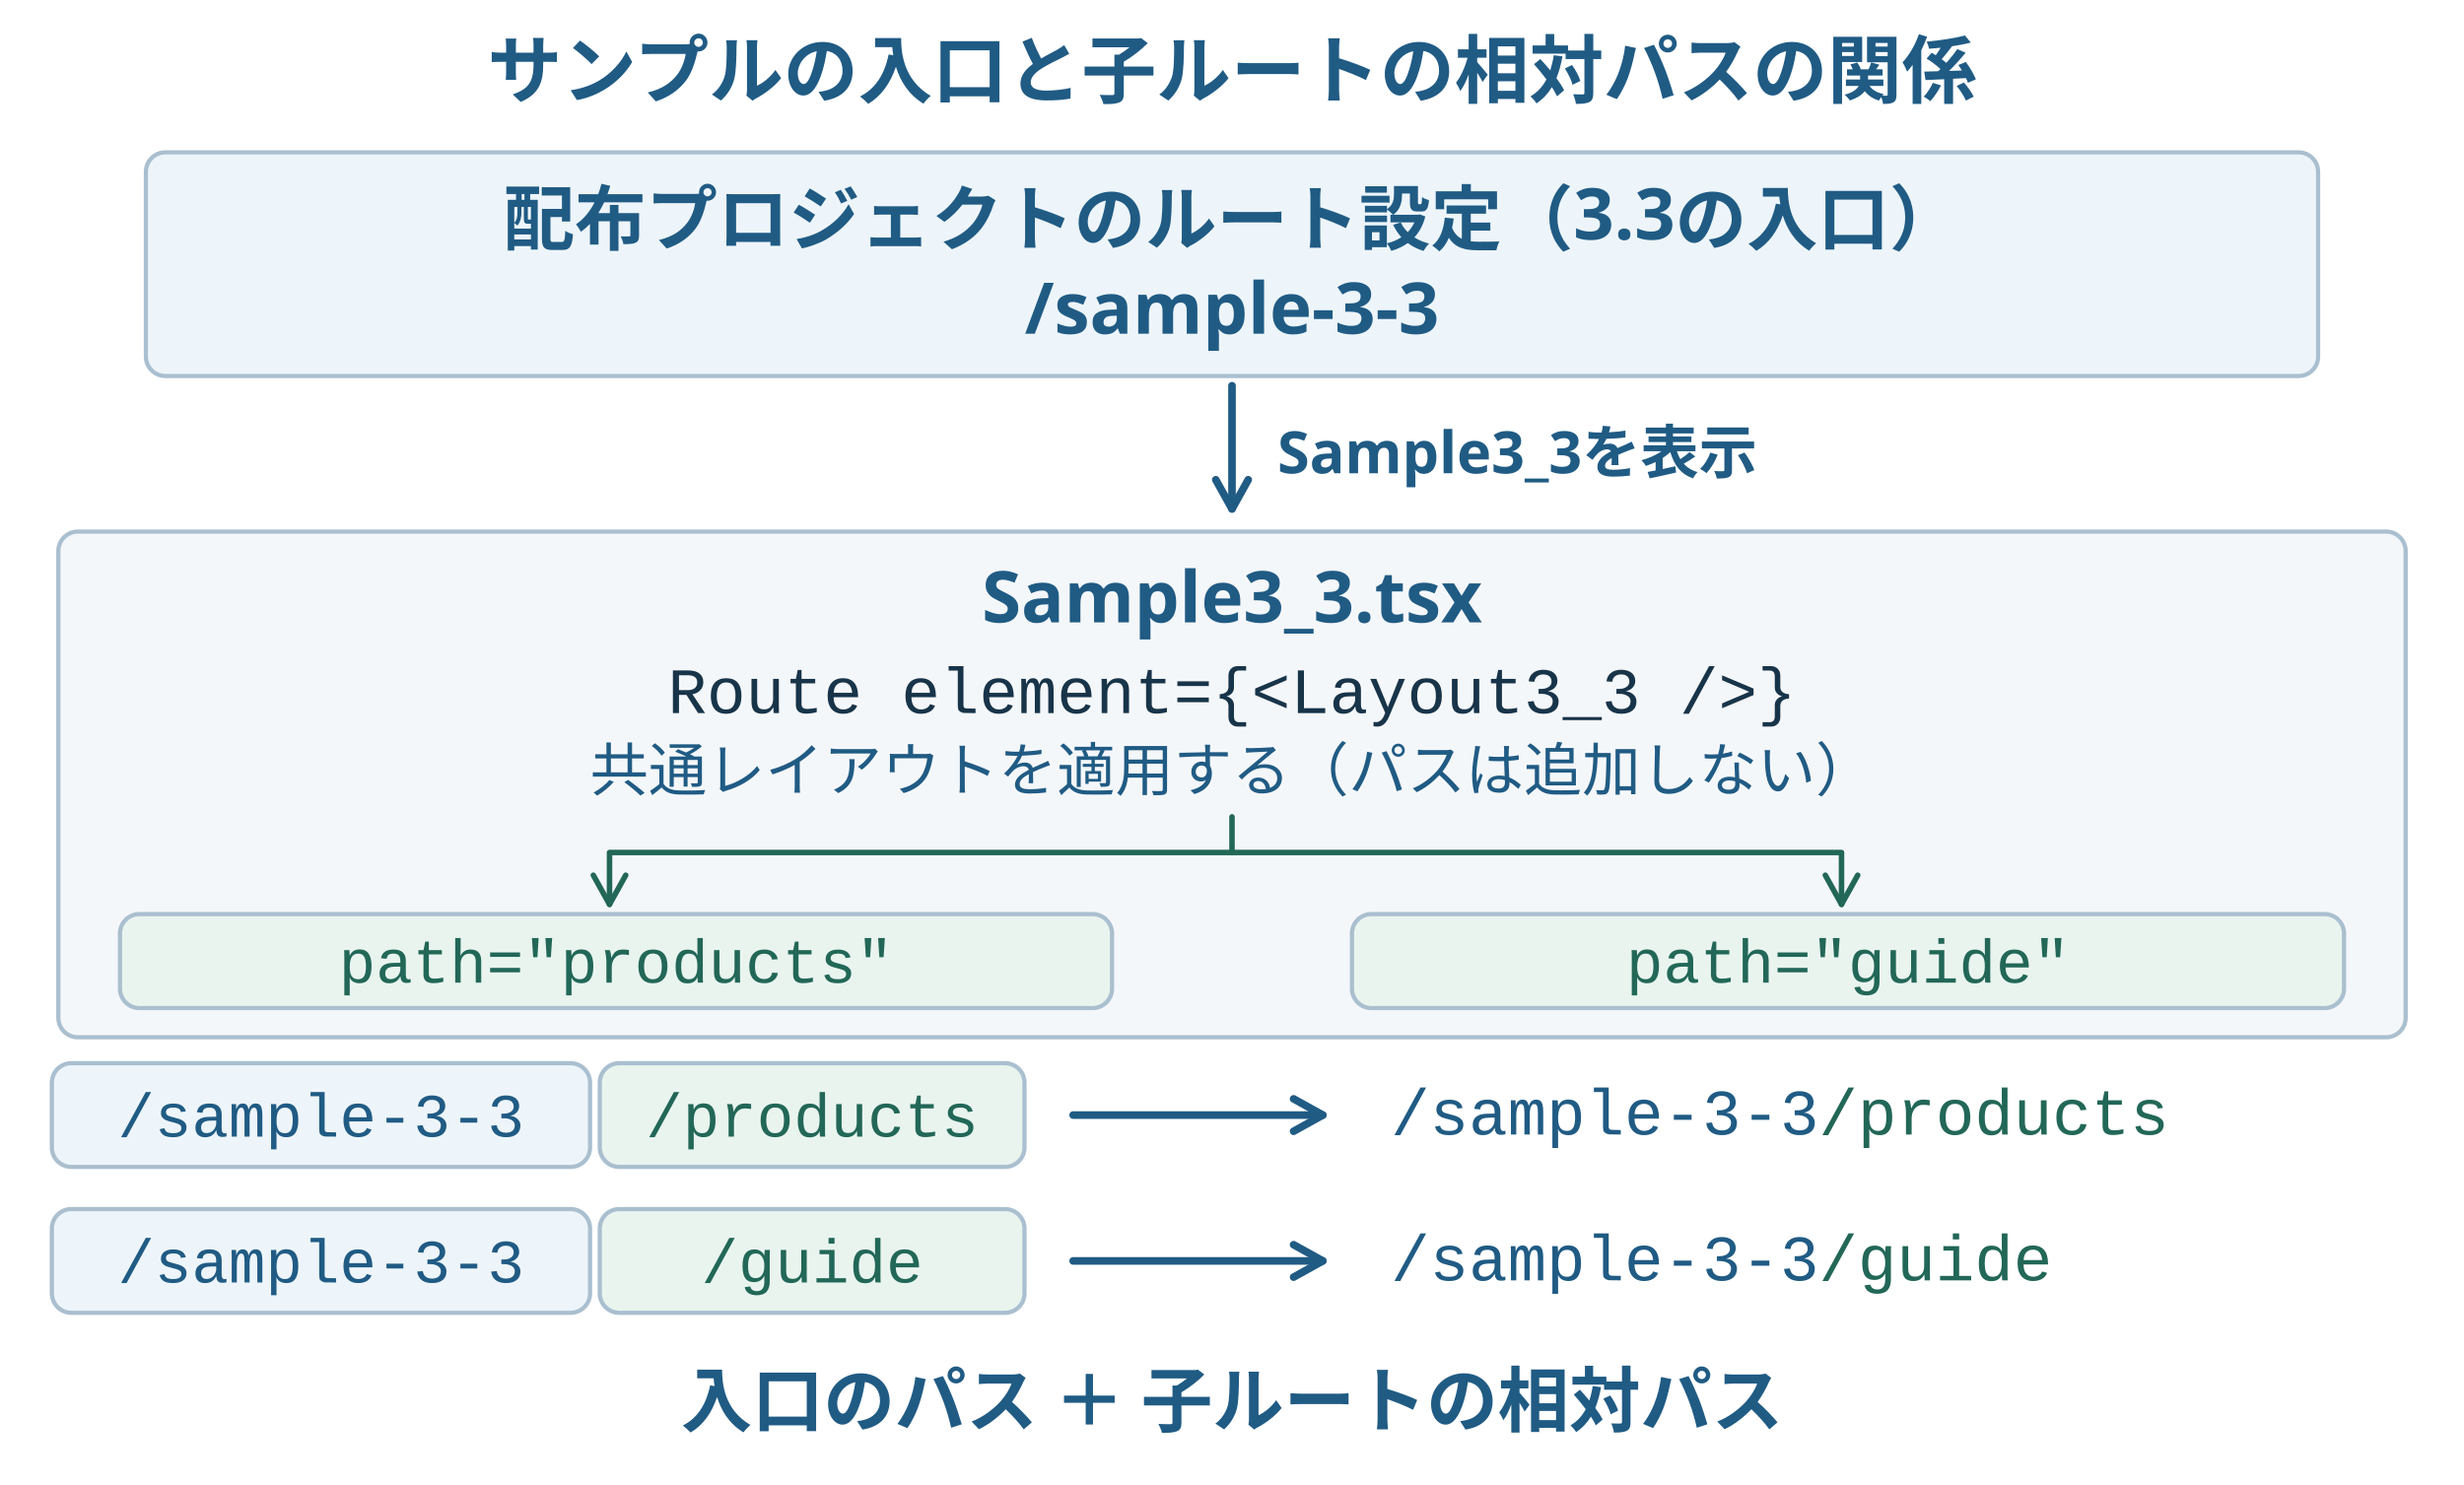
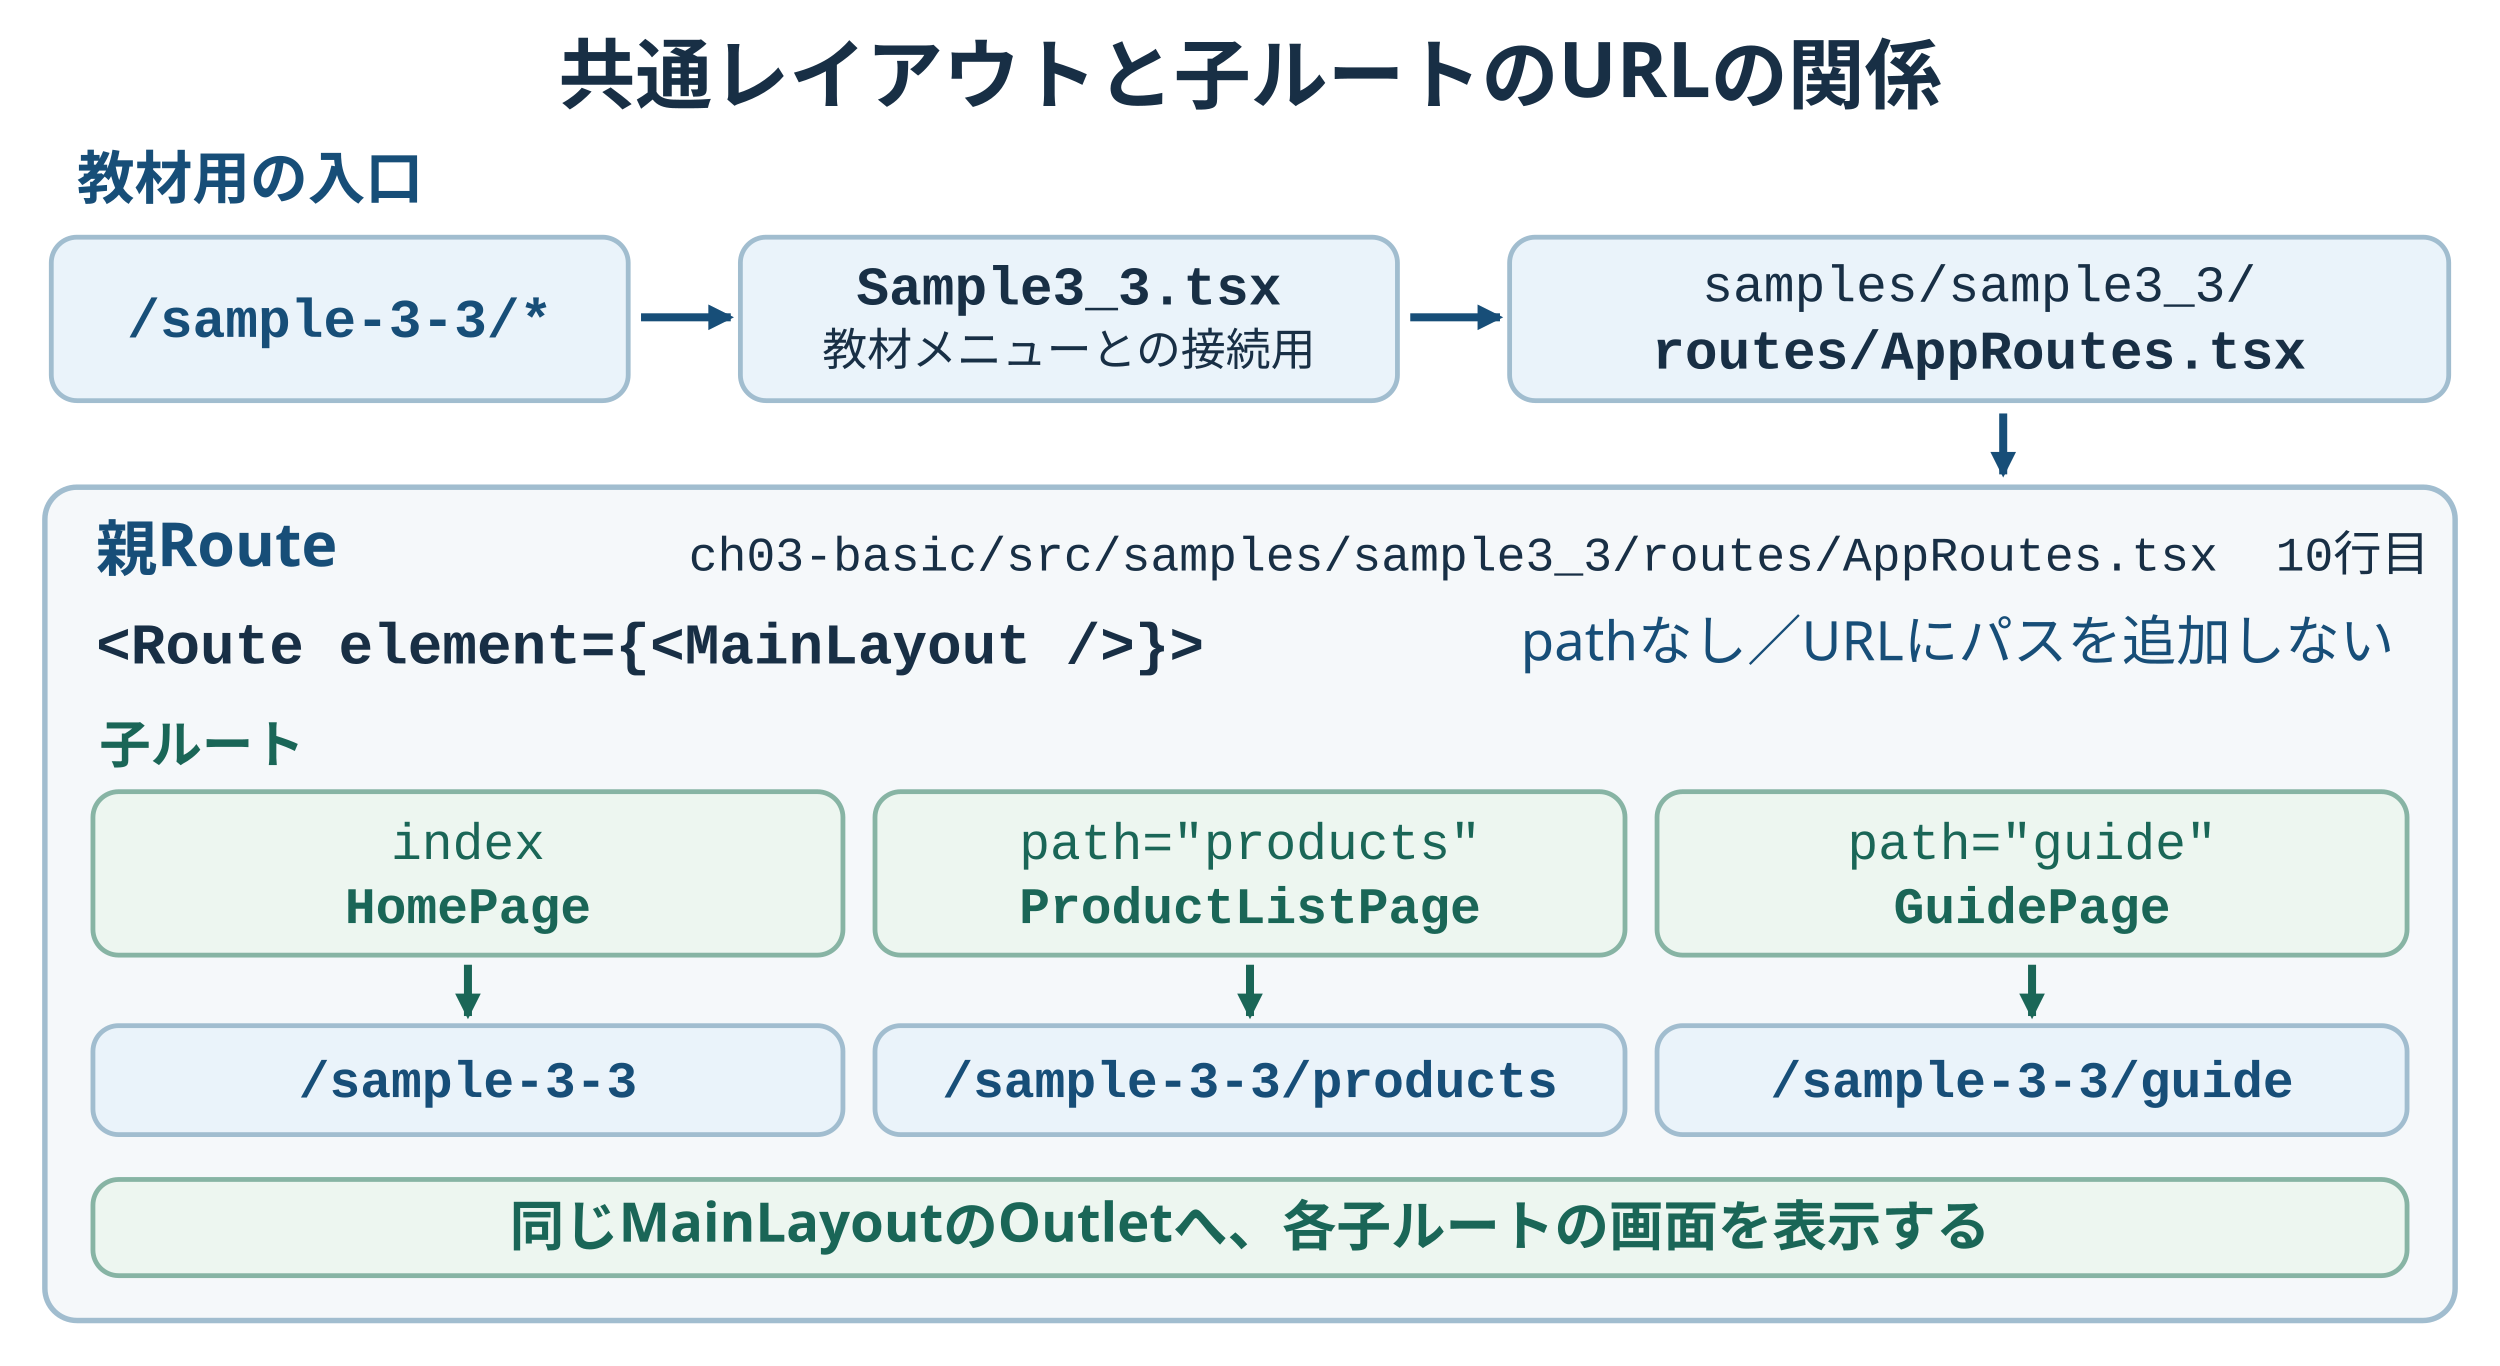
- <svg xmlns="http://www.w3.org/2000/svg" width="760" height="458" viewBox="0 0 760 458">
-   <text x="380" y="30" font-family="Meiryo, MS Gothic, sans-serif" font-size="23" fill="#205b84" font-weight="700" text-anchor="middle">サンプルの入口と子ルートの相対パスの関係</text>
-   <rect x="45" y="47" width="670" height="69" rx="6" fill="#edf5fa" stroke="#aabfcf" stroke-width="1.3" />
-   <text x="380" y="75.45" font-family="Meiryo, MS Gothic, sans-serif" font-size="22" fill="#205b84" font-weight="700" text-anchor="middle">配布プロジェクトのルート設定（3.3の入口）</text>
-   <text x="380" y="102.95" font-family="Meiryo, MS Gothic, sans-serif" font-size="22" fill="#205b84" font-weight="700" text-anchor="middle">/sample-3-3</text>
-   <polyline points="380,119 380,157" fill="none" stroke="#205b84" stroke-width="2.35" stroke-linecap="round" stroke-linejoin="round" />
-   <polyline points="385,148 380,157 375,148" fill="none" stroke="#205b84" stroke-width="2.35" stroke-linecap="round" stroke-linejoin="round" />
-   <text x="394" y="146" font-family="Meiryo, MS Gothic, sans-serif" font-size="18" fill="#205b84" font-weight="700" text-anchor="start">Sample3_3を表示</text>
-   <rect x="18" y="164" width="724" height="156" rx="6" fill="#f4f7fa" stroke="#aabfcf" stroke-width="1.3" />
-   <text x="380" y="192" font-family="Meiryo, MS Gothic, sans-serif" font-size="22" fill="#205b84" font-weight="700" text-anchor="middle">Sample3_3.tsx</text>
-   <text x="380" y="220" font-family="Courier New, MS Gothic, monospace" font-size="20" fill="#183449" font-weight="400" text-anchor="middle">Route element={&lt;Layout3_3 /&gt;}</text>
-   <text x="380" y="244" font-family="Meiryo, MS Gothic, sans-serif" font-size="18" fill="#205b84" font-weight="400" text-anchor="middle">共通レイアウトを適用する（パスは追加しない）</text>
-   <polyline points="380,252 380,263 188,263 188,279" fill="none" stroke="#226757" stroke-width="1.7" stroke-linecap="round" stroke-linejoin="round" />
-   <polyline points="193,270 188,279 183,270" fill="none" stroke="#226757" stroke-width="1.7" stroke-linecap="round" stroke-linejoin="round" />
-   <polyline points="380,263 568,263 568,279" fill="none" stroke="#226757" stroke-width="1.7" stroke-linecap="round" stroke-linejoin="round" />
-   <polyline points="573,270 568,279 563,270" fill="none" stroke="#226757" stroke-width="1.7" stroke-linecap="round" stroke-linejoin="round" />
-   <rect x="37" y="282" width="306" height="29" rx="6" fill="#e9f4ef" stroke="#aabfcf" stroke-width="1.3" />
-   <text x="190" y="303.15" font-family="Courier New, MS Gothic, monospace" font-size="19" fill="#226757" font-weight="400" text-anchor="middle">path="products"</text>
-   <rect x="417" y="282" width="306" height="29" rx="6" fill="#e9f4ef" stroke="#aabfcf" stroke-width="1.3" />
-   <text x="570" y="303.15" font-family="Courier New, MS Gothic, monospace" font-size="19" fill="#226757" font-weight="400" text-anchor="middle">path="guide"</text>
-   <rect x="16" y="328" width="166" height="32" rx="6" fill="#edf5fa" stroke="#aabfcf" stroke-width="1.3" />
-   <text x="99" y="350.65" font-family="Courier New, MS Gothic, monospace" font-size="19" fill="#205b84" font-weight="400" text-anchor="middle">/sample-3-3</text>
-   <rect x="185" y="328" width="131" height="32" rx="6" fill="#e9f4ef" stroke="#aabfcf" stroke-width="1.3" />
-   <text x="250.5" y="350.65" font-family="Courier New, MS Gothic, monospace" font-size="19" fill="#226757" font-weight="400" text-anchor="middle">/products</text>
-   <polyline points="331,344 408,344" fill="none" stroke="#205b84" stroke-width="2.35" stroke-linecap="round" stroke-linejoin="round" />
-   <polyline points="399,339 408,344 399,349" fill="none" stroke="#205b84" stroke-width="2.35" stroke-linecap="round" stroke-linejoin="round" />
-   <text x="429" y="350" font-family="Courier New, MS Gothic, monospace" font-size="20" fill="#205b84" font-weight="400" text-anchor="start">/sample-3-3</text>
-   <text x="561" y="350" font-family="Courier New, MS Gothic, monospace" font-size="20" fill="#226757" font-weight="400" text-anchor="start">/products</text>
-   <rect x="16" y="373" width="166" height="32" rx="6" fill="#edf5fa" stroke="#aabfcf" stroke-width="1.3" />
-   <text x="99" y="395.65" font-family="Courier New, MS Gothic, monospace" font-size="19" fill="#205b84" font-weight="400" text-anchor="middle">/sample-3-3</text>
-   <rect x="185" y="373" width="131" height="32" rx="6" fill="#e9f4ef" stroke="#aabfcf" stroke-width="1.3" />
-   <text x="250.5" y="395.65" font-family="Courier New, MS Gothic, monospace" font-size="19" fill="#226757" font-weight="400" text-anchor="middle">/guide</text>
-   <polyline points="331,389 408,389" fill="none" stroke="#205b84" stroke-width="2.35" stroke-linecap="round" stroke-linejoin="round" />
-   <polyline points="399,384 408,389 399,394" fill="none" stroke="#205b84" stroke-width="2.35" stroke-linecap="round" stroke-linejoin="round" />
-   <text x="429" y="395" font-family="Courier New, MS Gothic, monospace" font-size="20" fill="#205b84" font-weight="400" text-anchor="start">/sample-3-3</text>
-   <text x="561" y="395" font-family="Courier New, MS Gothic, monospace" font-size="20" fill="#226757" font-weight="400" text-anchor="start">/guide</text>
-   <text x="380" y="440" font-family="Meiryo, MS Gothic, sans-serif" font-size="22" fill="#205b84" font-weight="700" text-anchor="middle">入口のパス ＋ 子ルートの相対パス</text>
+ <svg xmlns="http://www.w3.org/2000/svg" width="780" height="426" viewBox="0 0 780 426">
+   <defs>
+     <marker id="blue" markerWidth="9" markerHeight="9" refX="7" refY="4" orient="auto" markerUnits="userSpaceOnUse">
+       <path d="M0 0 L8 4 L0 8 Z" fill="#174e78" />
+     </marker>
+     <marker id="green" markerWidth="9" markerHeight="9" refX="7" refY="4" orient="auto" markerUnits="userSpaceOnUse">
+       <path d="M0 0 L8 4 L0 8 Z" fill="#1a6657" />
+     </marker>
+     <marker id="red" markerWidth="9" markerHeight="9" refX="7" refY="4" orient="auto" markerUnits="userSpaceOnUse">
+       <path d="M0 0 L8 4 L0 8 Z" fill="#a32431" />
+     </marker>
+   </defs>
+   <text x="390.0" y="32" font-family="Meiryo UI, MS PGothic, sans-serif" font-size="24" font-weight="bold" fill="#182f45" text-anchor="middle" xml:space="preserve">共通レイアウトと子ルートのURLの関係</text>
+   <text x="24" y="62" font-family="Meiryo UI, MS PGothic, sans-serif" font-size="18" font-weight="bold" fill="#174e78" text-anchor="start" xml:space="preserve">教材用の入口</text>
+   <rect x="16" y="74" width="180" height="51" rx="8" fill="#eaf3fa" stroke="#a1bdcf" stroke-width="1.5" />
+   <text x="106.0" y="105.11" font-family="Courier New, Meiryo UI, monospace" font-size="17" font-weight="bold" fill="#174e78" text-anchor="middle" xml:space="preserve">/sample-3-3/*</text>
+   <polyline points="200,99 228,99" fill="none" stroke="#174e78" stroke-width="2.5" marker-end="url(#blue)" />
+   <rect x="231" y="74" width="205" height="51" rx="8" fill="#eaf3fa" stroke="#a1bdcf" stroke-width="1.5" />
+   <text x="333.5" y="95" font-family="Courier New, Meiryo UI, monospace" font-size="17" font-weight="bold" fill="#182f45" text-anchor="middle" xml:space="preserve">Sample3_3.tsx</text>
+   <text x="333.5" y="114" font-family="Meiryo UI, MS PGothic, sans-serif" font-size="14" font-weight="normal" fill="#182f45" text-anchor="middle" xml:space="preserve">教材メニューとの接続用</text>
+   <polyline points="440,99 468,99" fill="none" stroke="#174e78" stroke-width="2.5" marker-end="url(#blue)" />
+   <rect x="471" y="74" width="293" height="51" rx="8" fill="#eaf3fa" stroke="#a1bdcf" stroke-width="1.5" />
+   <text x="617.5" y="94" font-family="Courier New, Meiryo UI, monospace" font-size="16" font-weight="normal" fill="#182f45" text-anchor="middle" xml:space="preserve">samples/sample3_3/</text>
+   <text x="617.5" y="115" font-family="Courier New, Meiryo UI, monospace" font-size="17" font-weight="bold" fill="#182f45" text-anchor="middle" xml:space="preserve">routes/AppRoutes.tsx</text>
+   <polyline points="625,129 625,148" fill="none" stroke="#174e78" stroke-width="2.5" marker-end="url(#blue)" />
+   <rect x="14" y="152" width="752" height="260" rx="10" fill="#f5f8fa" stroke="#a1bdcf" stroke-width="1.7" />
+   <text x="30" y="178" font-family="Meiryo UI, MS PGothic, sans-serif" font-size="19" font-weight="bold" fill="#174e78" text-anchor="start" xml:space="preserve">親Route</text>
+   <text x="758" y="178" font-family="Courier New, Meiryo UI, monospace" font-size="15" font-weight="normal" fill="#182f45" text-anchor="end" xml:space="preserve">ch03-basic/src/samples/sample3_3/routes/AppRoutes.tsx  10行目</text>
+   <text x="30" y="207" font-family="Courier New, Meiryo UI, monospace" font-size="18" font-weight="bold" fill="#182f45" text-anchor="start" xml:space="preserve">&lt;Route element={&lt;MainLayout /&gt;}&gt;</text>
+   <text x="747" y="206" font-family="Meiryo UI, MS PGothic, sans-serif" font-size="17" font-weight="normal" fill="#174e78" text-anchor="end" xml:space="preserve">pathなし／URLにパスを追加しない</text>
+   <text x="31" y="238" font-family="Meiryo UI, MS PGothic, sans-serif" font-size="16" font-weight="bold" fill="#1a6657" text-anchor="start" xml:space="preserve">子ルート</text>
+   <rect x="29" y="247" width="234" height="51" rx="8" fill="#edf6f0" stroke="#87b4a4" stroke-width="1.5" />
+   <text x="146" y="268" font-family="Courier New, Meiryo UI, monospace" font-size="16" font-weight="normal" fill="#1a6657" text-anchor="middle" xml:space="preserve">index</text>
+   <text x="146" y="288" font-family="Courier New, Meiryo UI, monospace" font-size="16" font-weight="bold" fill="#1a6657" text-anchor="middle" xml:space="preserve">HomePage</text>
+   <polyline points="146,301 146,317" fill="none" stroke="#1a6657" stroke-width="2.5" marker-end="url(#green)" />
+   <rect x="29" y="320" width="234" height="34" rx="8" fill="#eaf3fa" stroke="#a1bdcf" stroke-width="1.5" />
+   <text x="146.0" y="342.28" font-family="Courier New, Meiryo UI, monospace" font-size="16" font-weight="bold" fill="#174e78" text-anchor="middle" xml:space="preserve">/sample-3-3</text>
+   <rect x="273" y="247" width="234" height="51" rx="8" fill="#edf6f0" stroke="#87b4a4" stroke-width="1.5" />
+   <text x="390" y="268" font-family="Courier New, Meiryo UI, monospace" font-size="16" font-weight="normal" fill="#1a6657" text-anchor="middle" xml:space="preserve">path="products"</text>
+   <text x="390" y="288" font-family="Courier New, Meiryo UI, monospace" font-size="16" font-weight="bold" fill="#1a6657" text-anchor="middle" xml:space="preserve">ProductListPage</text>
+   <polyline points="390,301 390,317" fill="none" stroke="#1a6657" stroke-width="2.5" marker-end="url(#green)" />
+   <rect x="273" y="320" width="234" height="34" rx="8" fill="#eaf3fa" stroke="#a1bdcf" stroke-width="1.5" />
+   <text x="390.0" y="342.28" font-family="Courier New, Meiryo UI, monospace" font-size="16" font-weight="bold" fill="#174e78" text-anchor="middle" xml:space="preserve">/sample-3-3/products</text>
+   <rect x="517" y="247" width="234" height="51" rx="8" fill="#edf6f0" stroke="#87b4a4" stroke-width="1.5" />
+   <text x="634" y="268" font-family="Courier New, Meiryo UI, monospace" font-size="16" font-weight="normal" fill="#1a6657" text-anchor="middle" xml:space="preserve">path="guide"</text>
+   <text x="634" y="288" font-family="Courier New, Meiryo UI, monospace" font-size="16" font-weight="bold" fill="#1a6657" text-anchor="middle" xml:space="preserve">GuidePage</text>
+   <polyline points="634,301 634,317" fill="none" stroke="#1a6657" stroke-width="2.5" marker-end="url(#green)" />
+   <rect x="517" y="320" width="234" height="34" rx="8" fill="#eaf3fa" stroke="#a1bdcf" stroke-width="1.5" />
+   <text x="634.0" y="342.28" font-family="Courier New, Meiryo UI, monospace" font-size="16" font-weight="bold" fill="#174e78" text-anchor="middle" xml:space="preserve">/sample-3-3/guide</text>
+   <rect x="29" y="368" width="722" height="30" rx="8" fill="#edf6f0" stroke="#87b4a4" stroke-width="1.5" />
+   <text x="390.0" y="388.61" font-family="Meiryo UI, MS PGothic, sans-serif" font-size="17" font-weight="bold" fill="#1a6657" text-anchor="middle" xml:space="preserve">同じMainLayoutのOutletへ、各子ルートの画面を表示する</text>
</svg>
